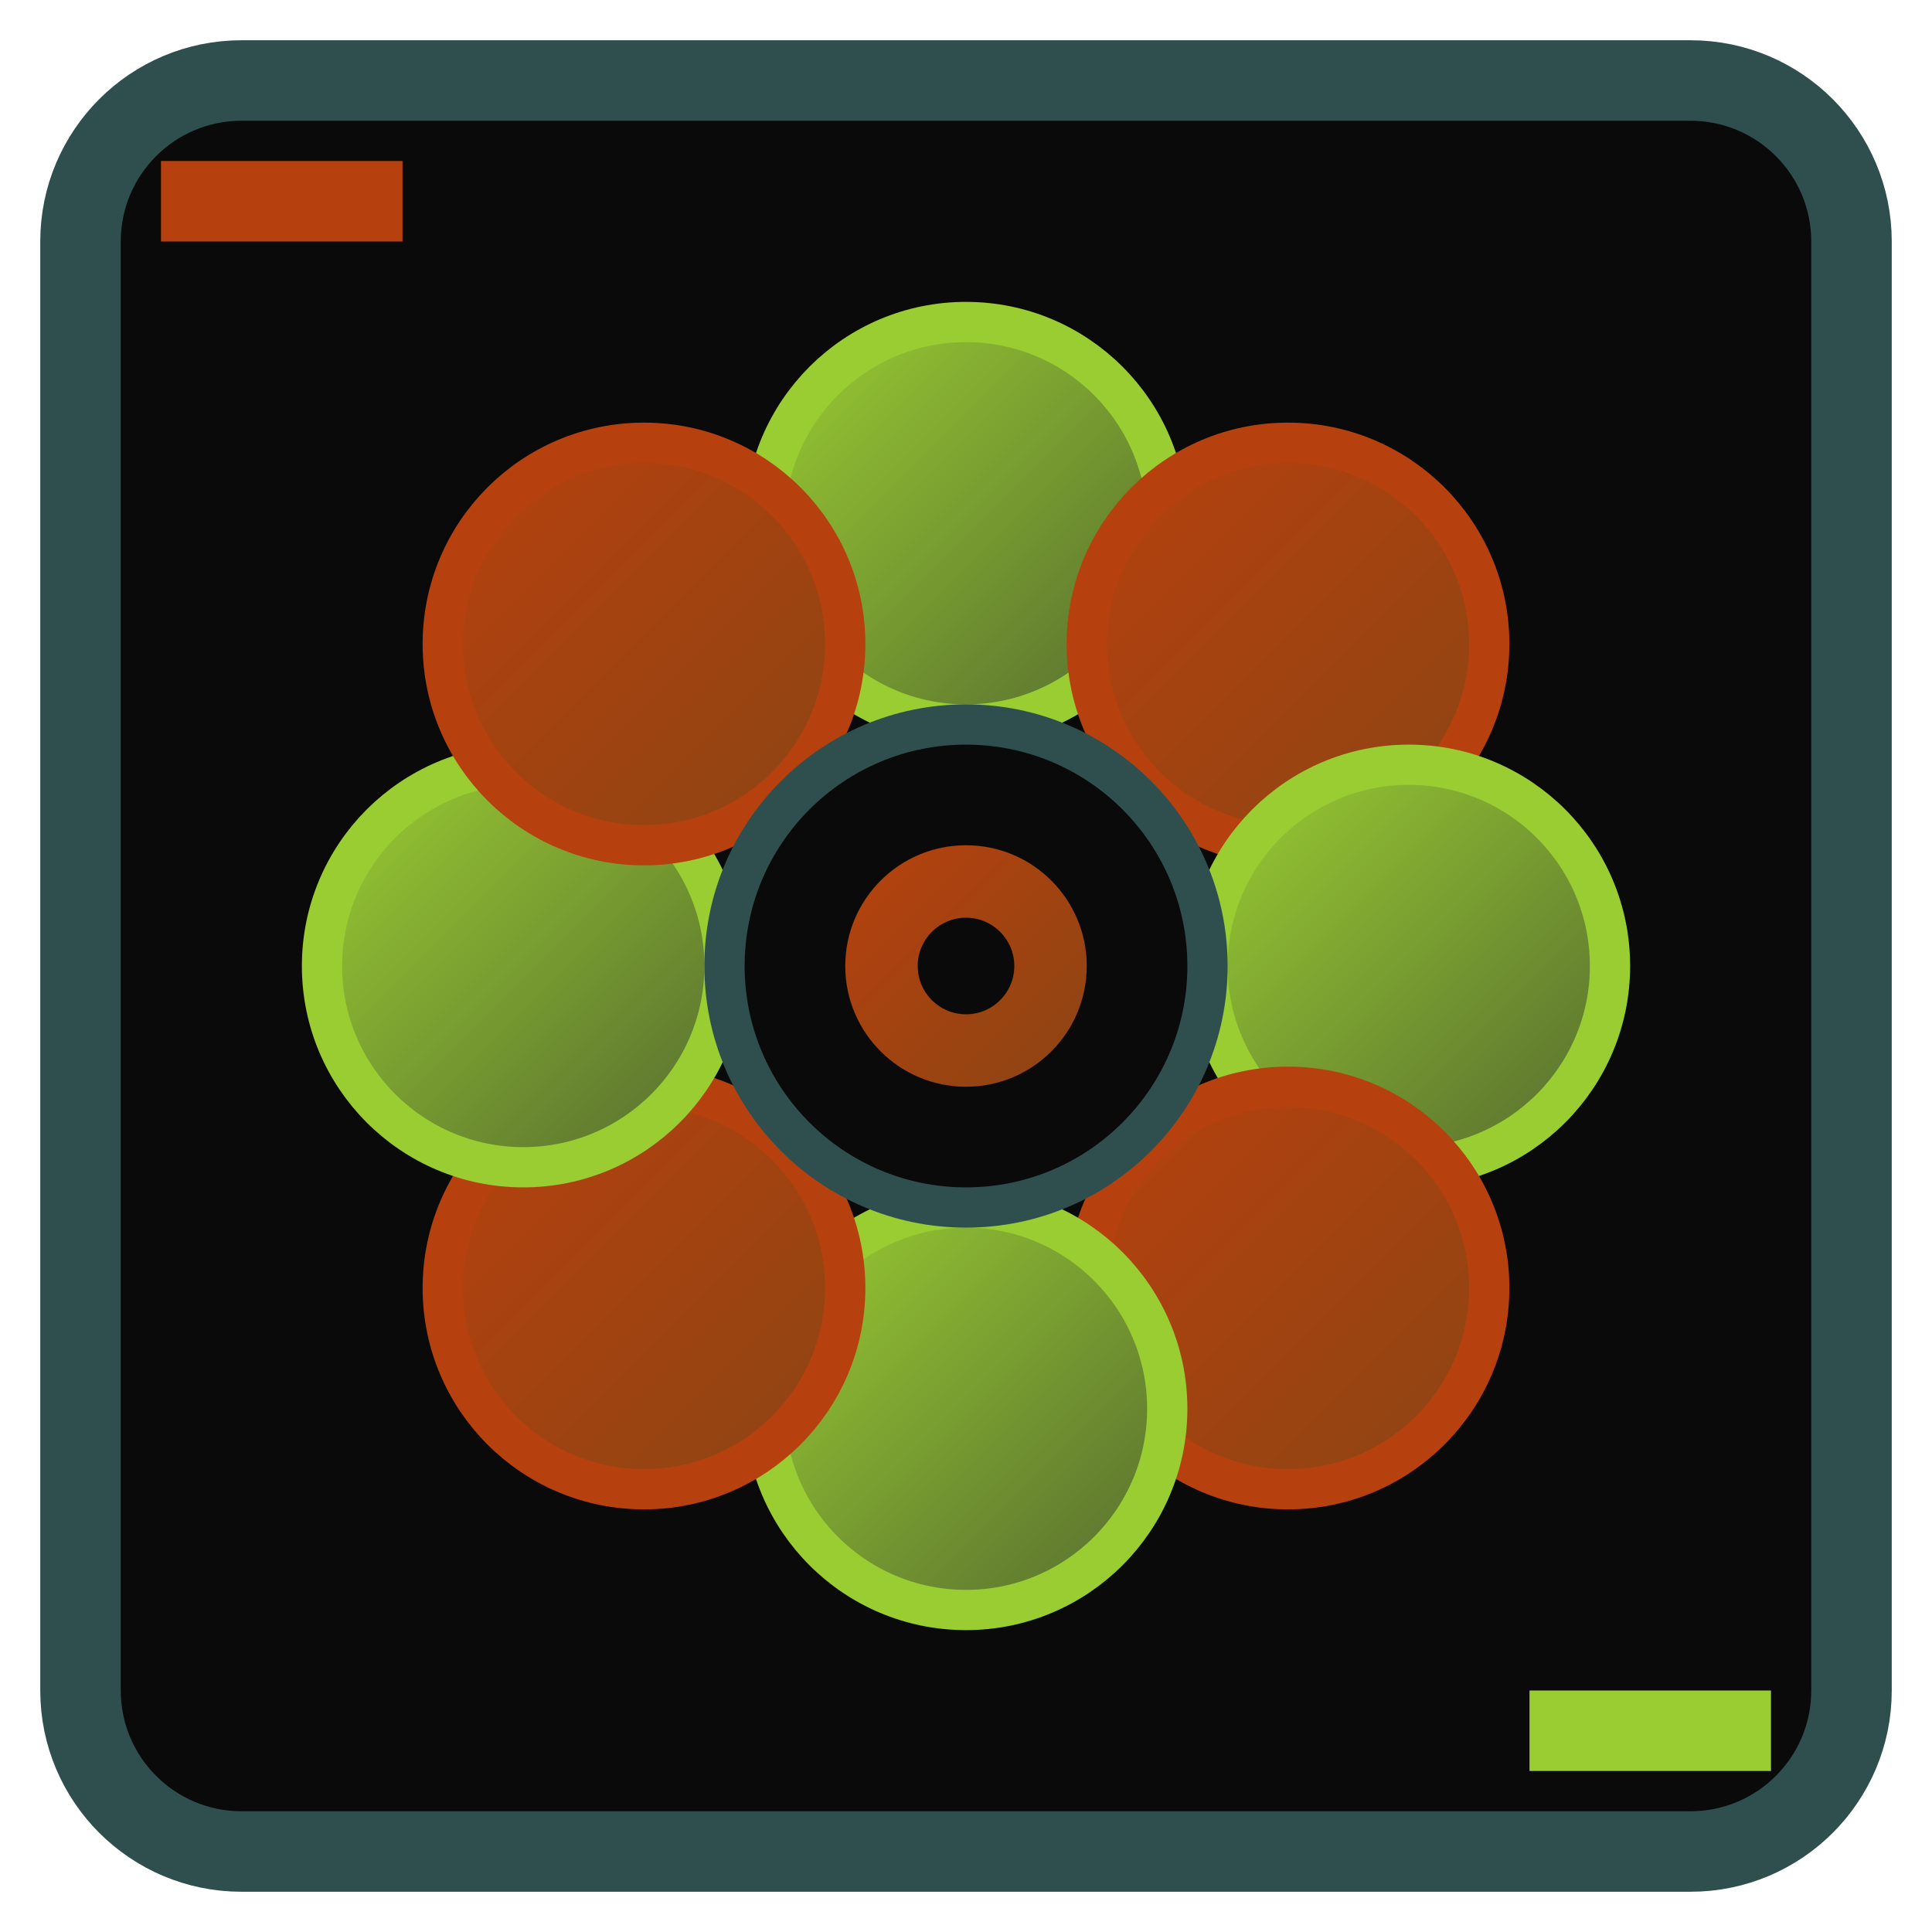
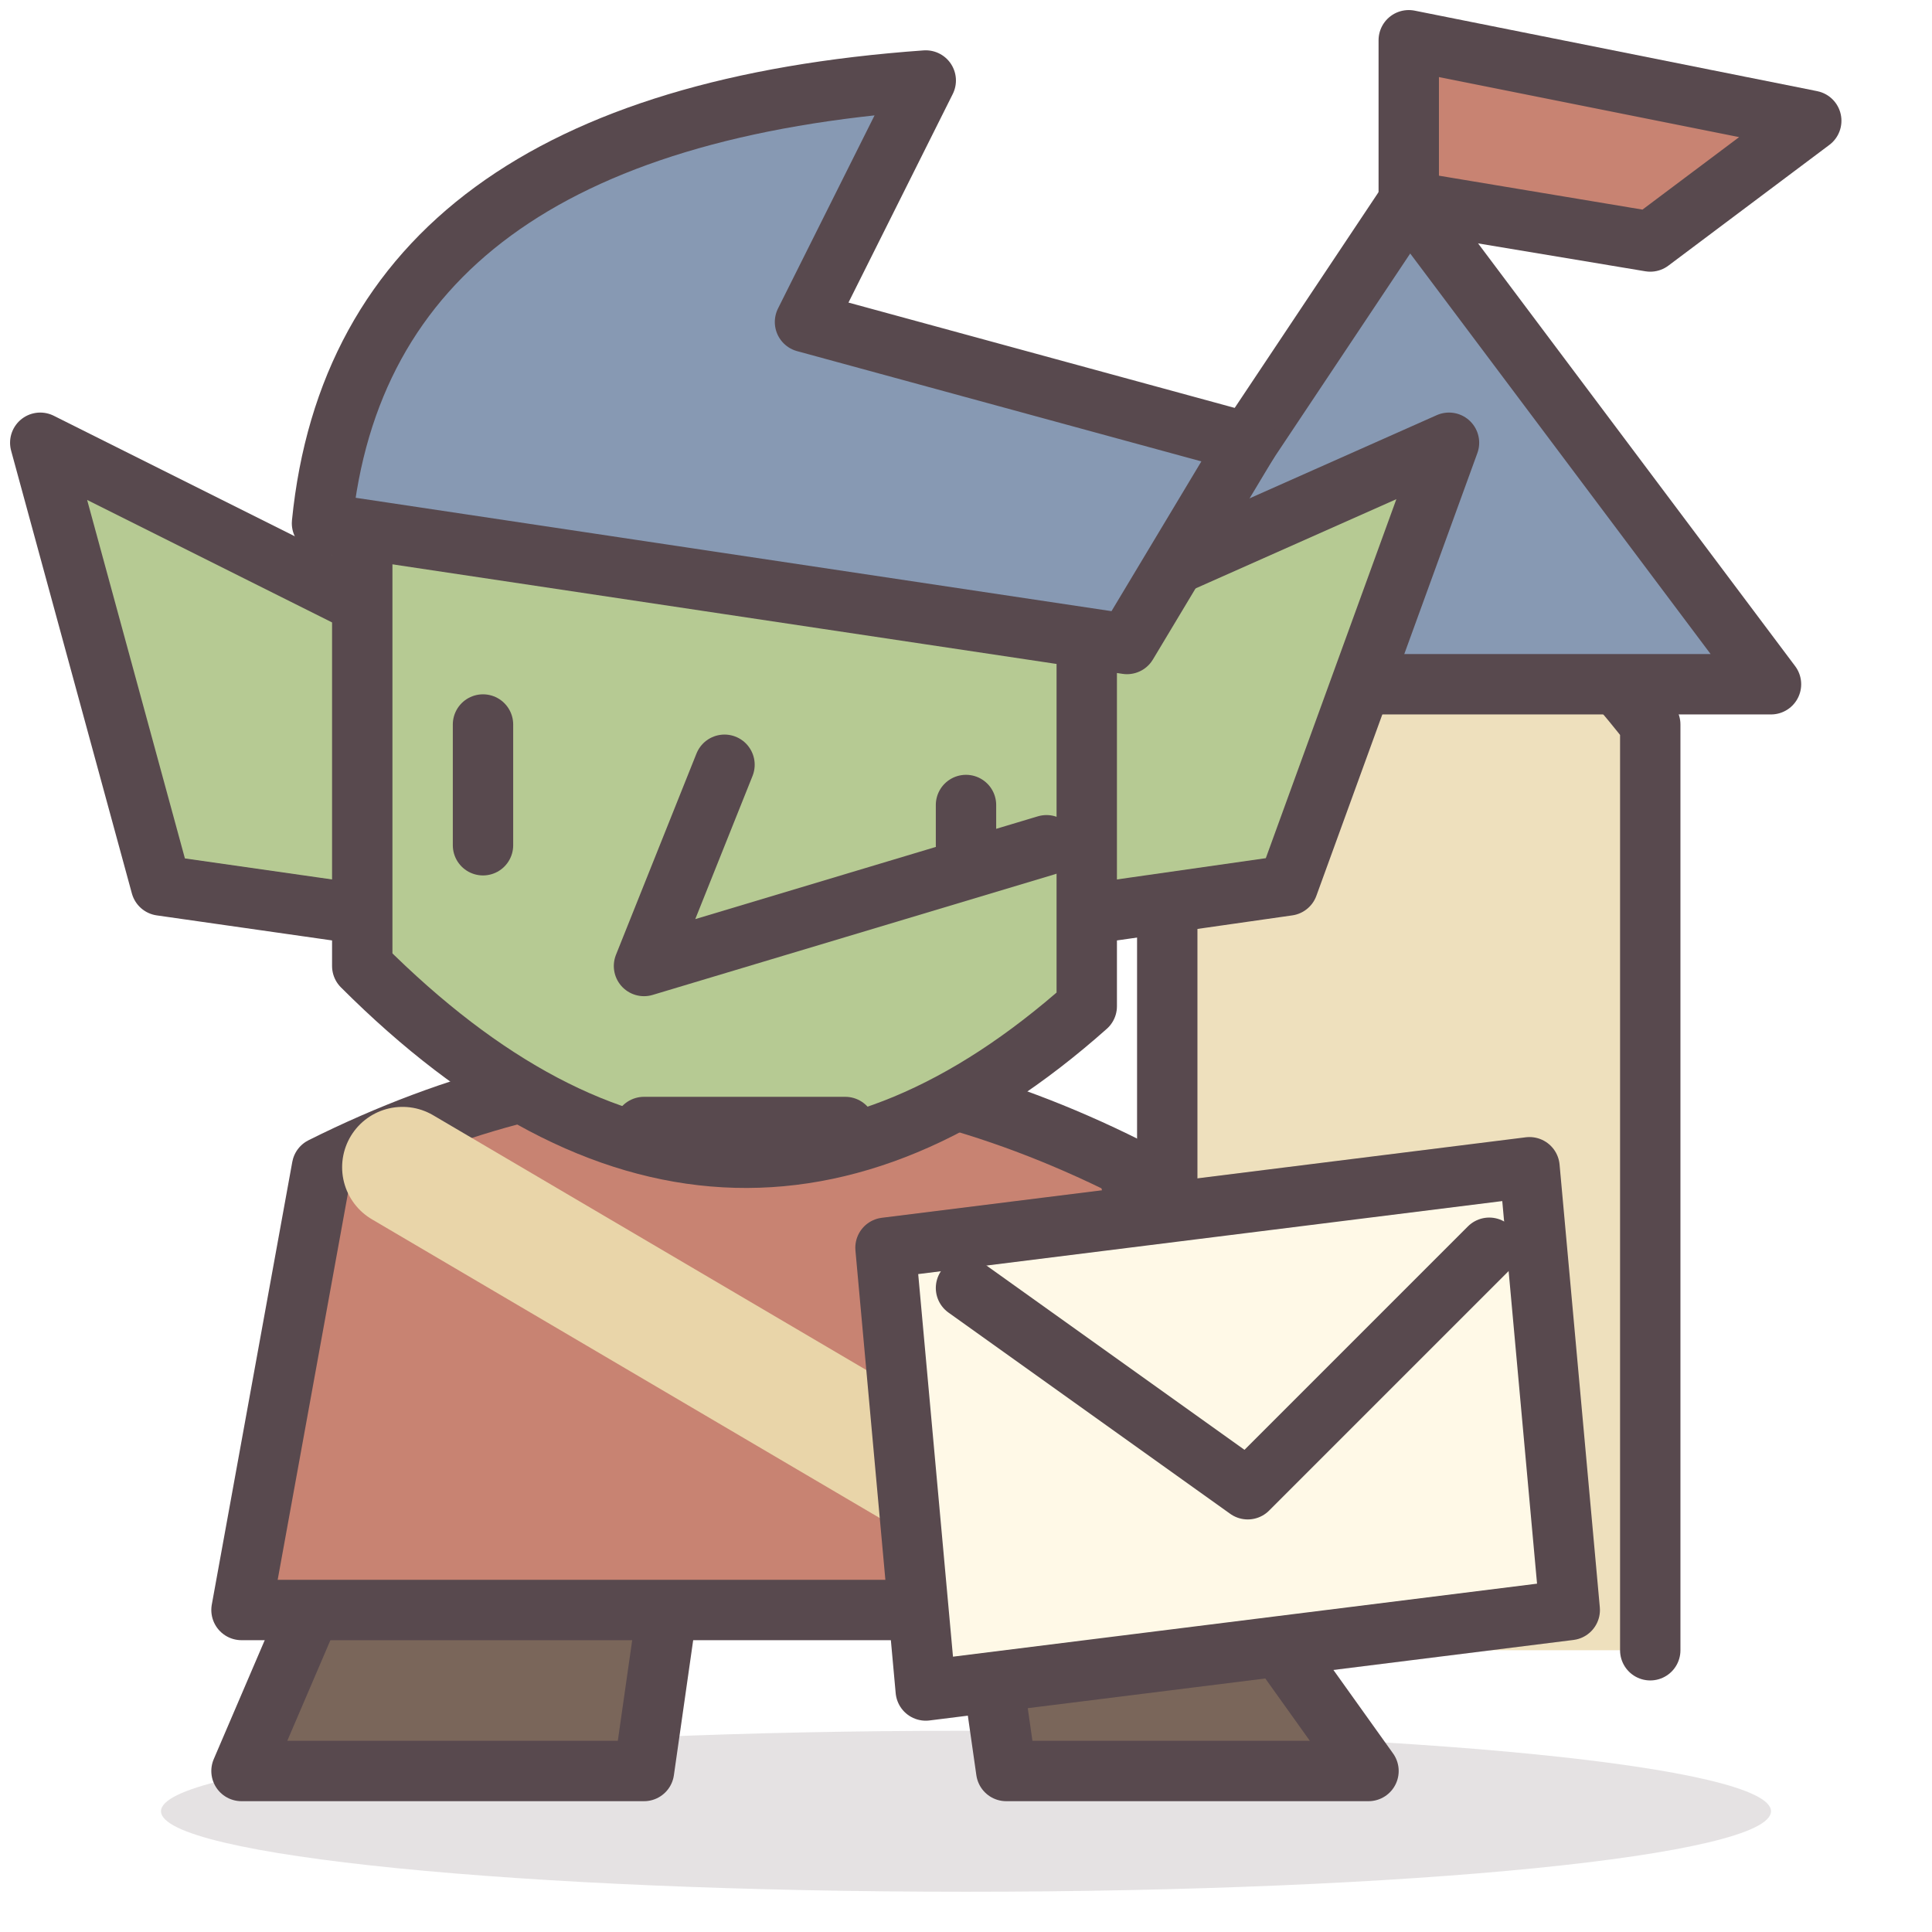
- <svg xmlns="http://www.w3.org/2000/svg" viewBox="0 0 48 48" width="48" height="48">
-   <defs>
-     <linearGradient id="rustGrad" x1="0%" y1="0%" x2="100%" y2="100%">
-       <stop offset="0%" style="stop-color:#B7410E" />
-       <stop offset="100%" style="stop-color:#8B4513" />
-     </linearGradient>
-     <linearGradient id="slimeGrad" x1="0%" y1="0%" x2="100%" y2="100%">
-       <stop offset="0%" style="stop-color:#9ACD32" />
-       <stop offset="100%" style="stop-color:#556B2F" />
-     </linearGradient>
-   </defs>
-   <rect x="2" y="2" width="44" height="44" rx="4" fill="#0a0a0a" stroke="#2F4F4F" stroke-width="2" />
-   <circle cx="24" cy="13" r="5" fill="url(#slimeGrad)" stroke="#9ACD32" stroke-width="1" />
-   <circle cx="32" cy="16" r="5" fill="url(#rustGrad)" stroke="#B7410E" stroke-width="1" />
-   <circle cx="35" cy="24" r="5" fill="url(#slimeGrad)" stroke="#9ACD32" stroke-width="1" />
-   <circle cx="32" cy="32" r="5" fill="url(#rustGrad)" stroke="#B7410E" stroke-width="1" />
-   <circle cx="24" cy="35" r="5" fill="url(#slimeGrad)" stroke="#9ACD32" stroke-width="1" />
-   <circle cx="16" cy="32" r="5" fill="url(#rustGrad)" stroke="#B7410E" stroke-width="1" />
-   <circle cx="13" cy="24" r="5" fill="url(#slimeGrad)" stroke="#9ACD32" stroke-width="1" />
-   <circle cx="16" cy="16" r="5" fill="url(#rustGrad)" stroke="#B7410E" stroke-width="1" />
-   <circle cx="24" cy="24" r="6" fill="#0a0a0a" stroke="#2F4F4F" stroke-width="1" />
-   <circle cx="24" cy="24" r="3" fill="url(#rustGrad)" />
-   <circle cx="24" cy="24" r="1.2" fill="#0a0a0a" />
-   <rect x="4" y="4" width="6" height="2" fill="#B7410E" />
-   <rect x="38" y="42" width="6" height="2" fill="#9ACD32" />
+ <svg xmlns="http://www.w3.org/2000/svg" viewBox="0 0 48 48" width="48" height="48" role="img" aria-label="Messenger">
+   <ellipse cx="24" cy="45" rx="20" ry="2" fill="#58494e" opacity=".16" />
+   <g stroke="#58494e" stroke-width="1.5" stroke-linejoin="round" stroke-linecap="round">
+     <path d="M29 41V18q5-9 12 0v23" fill="#eee0bd" />
+     <path d="M27 17l8-12 9 12Z" fill="#8799b3" />
+     <path d="M35 5V1l10 2-4 3-6-1" fill="#c88372" />
+     <path d="M9 37l-3 7h10l1-7m7 0 1 7h9l-5-7" fill="#7a665a" />
+     <path d="M8 29q10-5 20 0l3 11H6Z" fill="#c88372" />
+     <path d="M9 15L1 11l3 11 7 1m16-8 9-4-4 11-7 1" fill="#b6ca93" />
+     <path d="M9 13q9-7 18 1v11q-9 8-18-1Z" fill="#b6ca93" />
+     <path d="M8 13q1-10 15-11l-3 6 11 3-3 5Z" fill="#8799b3" />
+     <path d="M18 19l-2 5 10-3" fill="#b6ca93" />
+     <path d="M12 18v3m12-1v1m-8 7h5" fill="none" />
+     <path d="M10 29l17 10" fill="none" stroke="#e9d5a9" stroke-width="3" />
+     <path d="M22 31l16-2 1 11-16 2Z" fill="#fff9e7" />
+     <path d="M24 32l7 5 6-6" fill="none" />
+   </g>
</svg>
